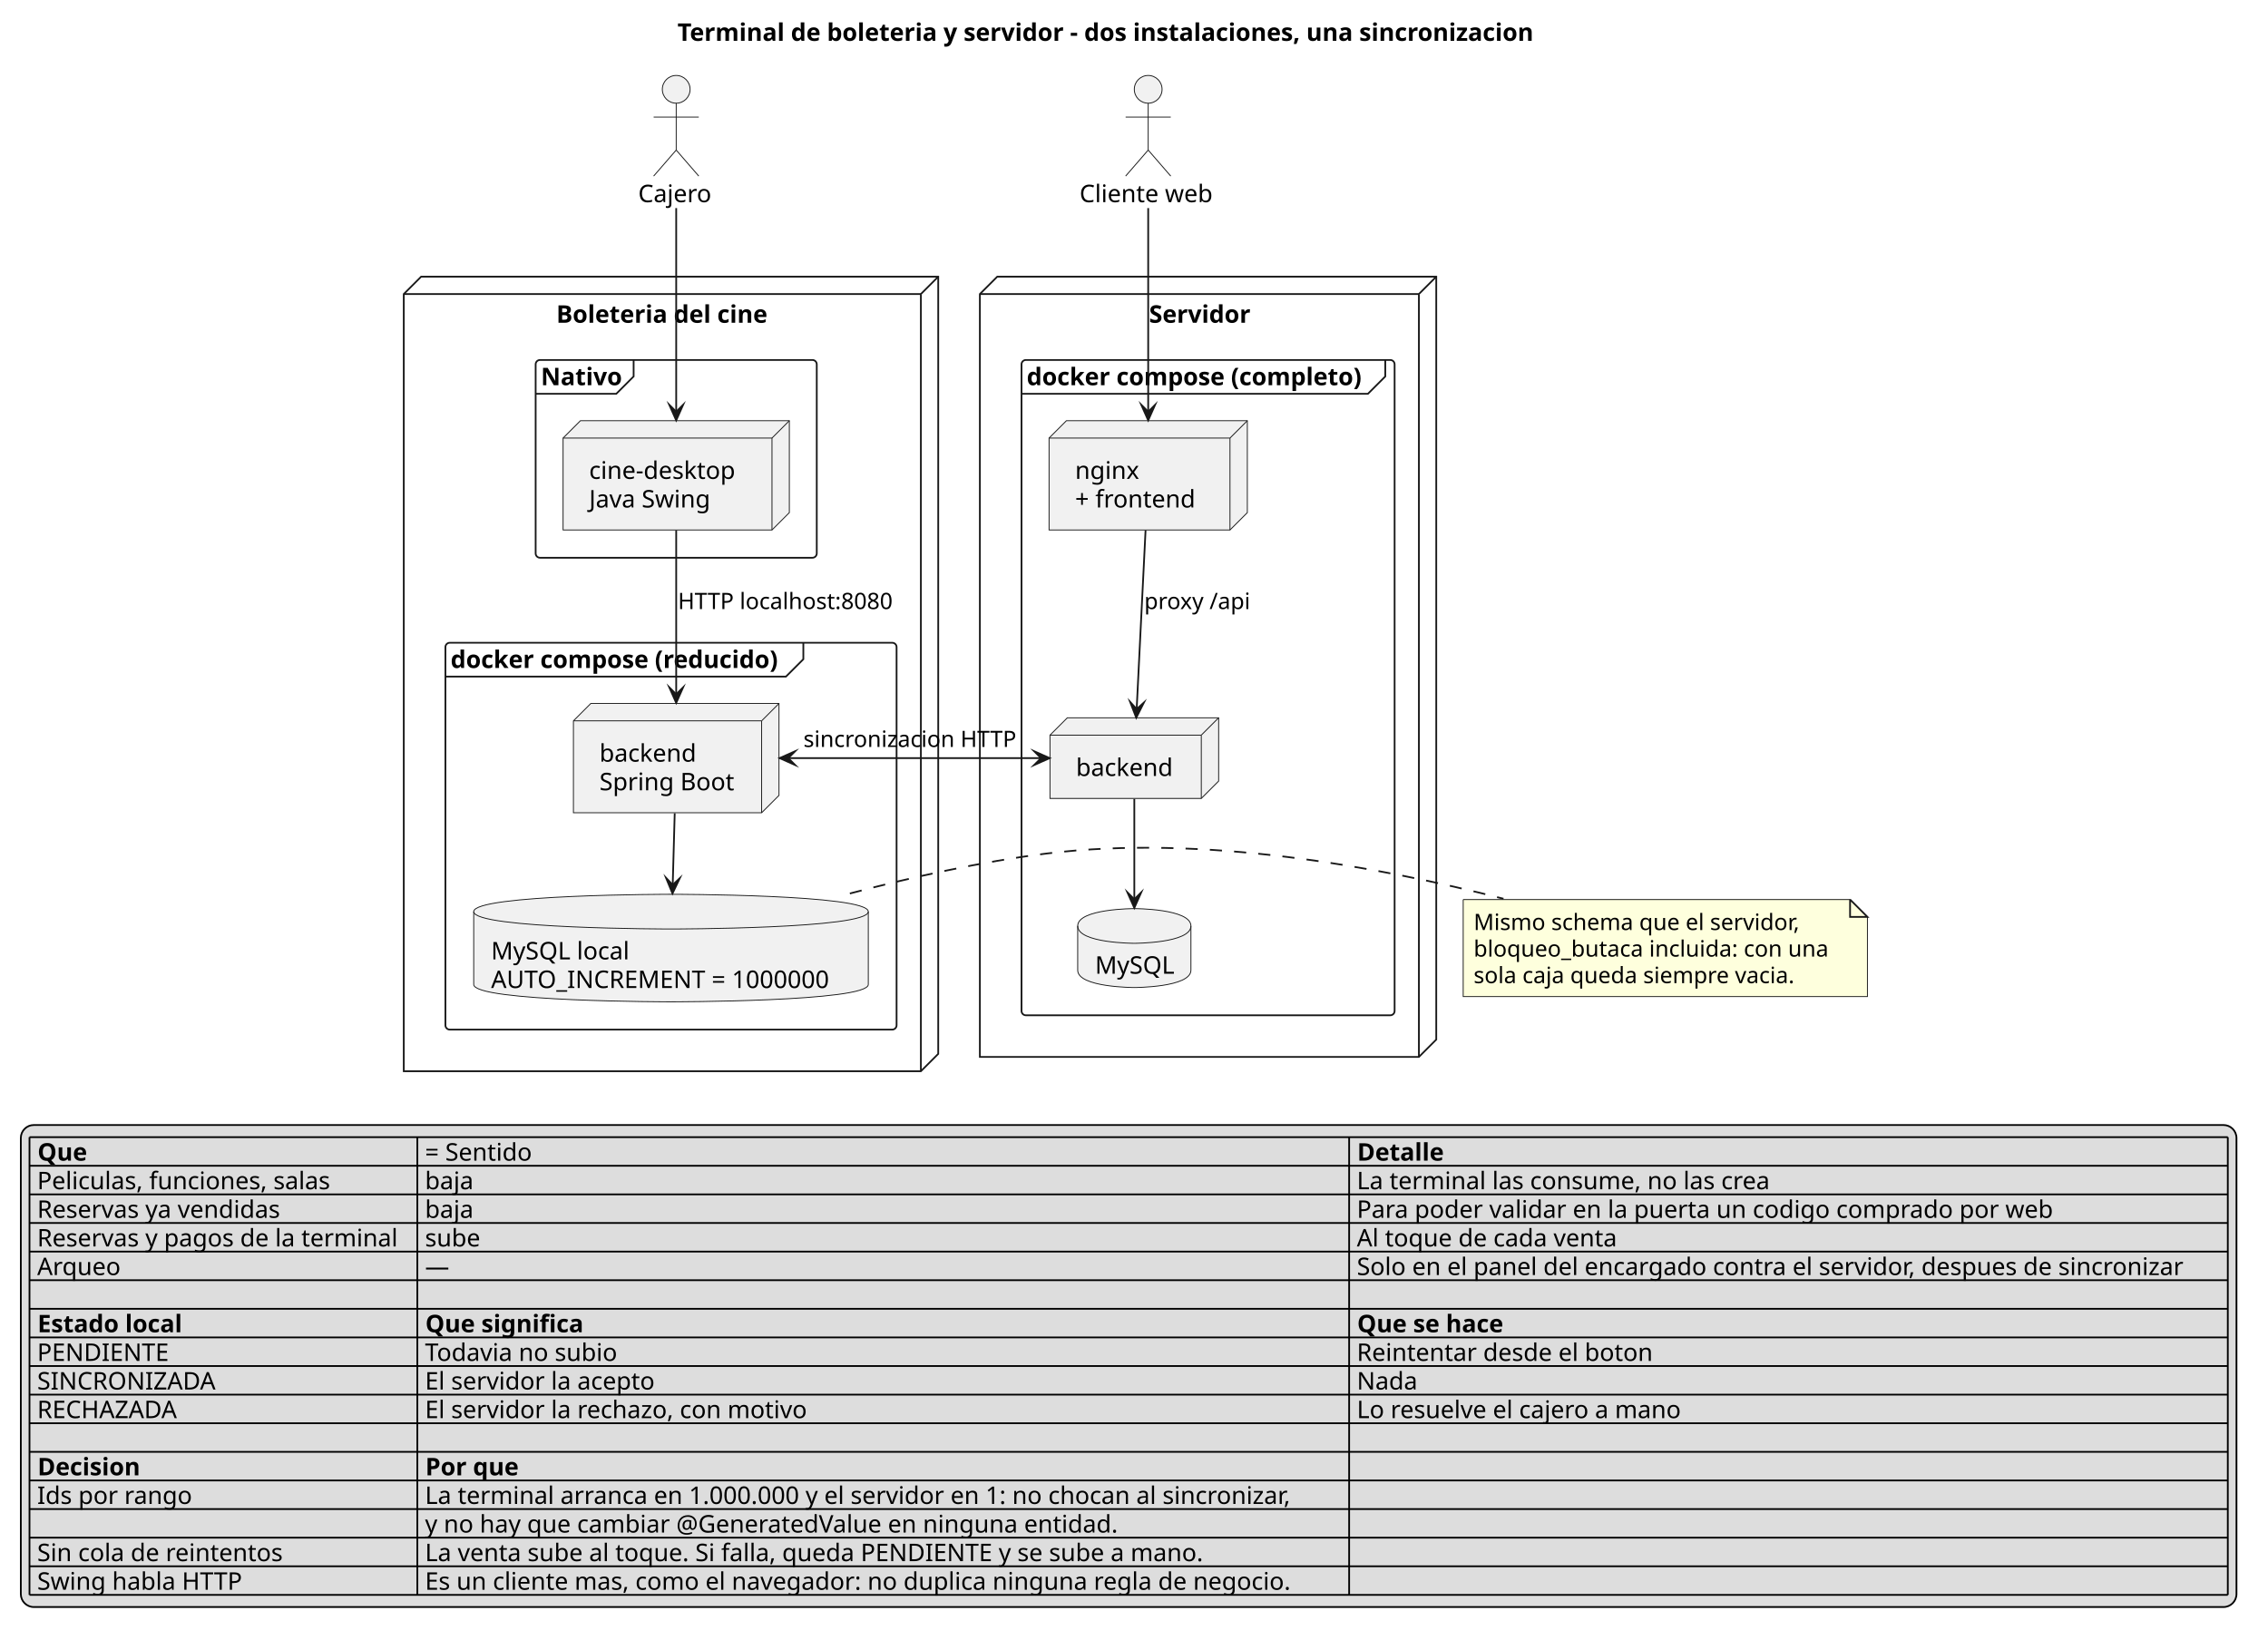
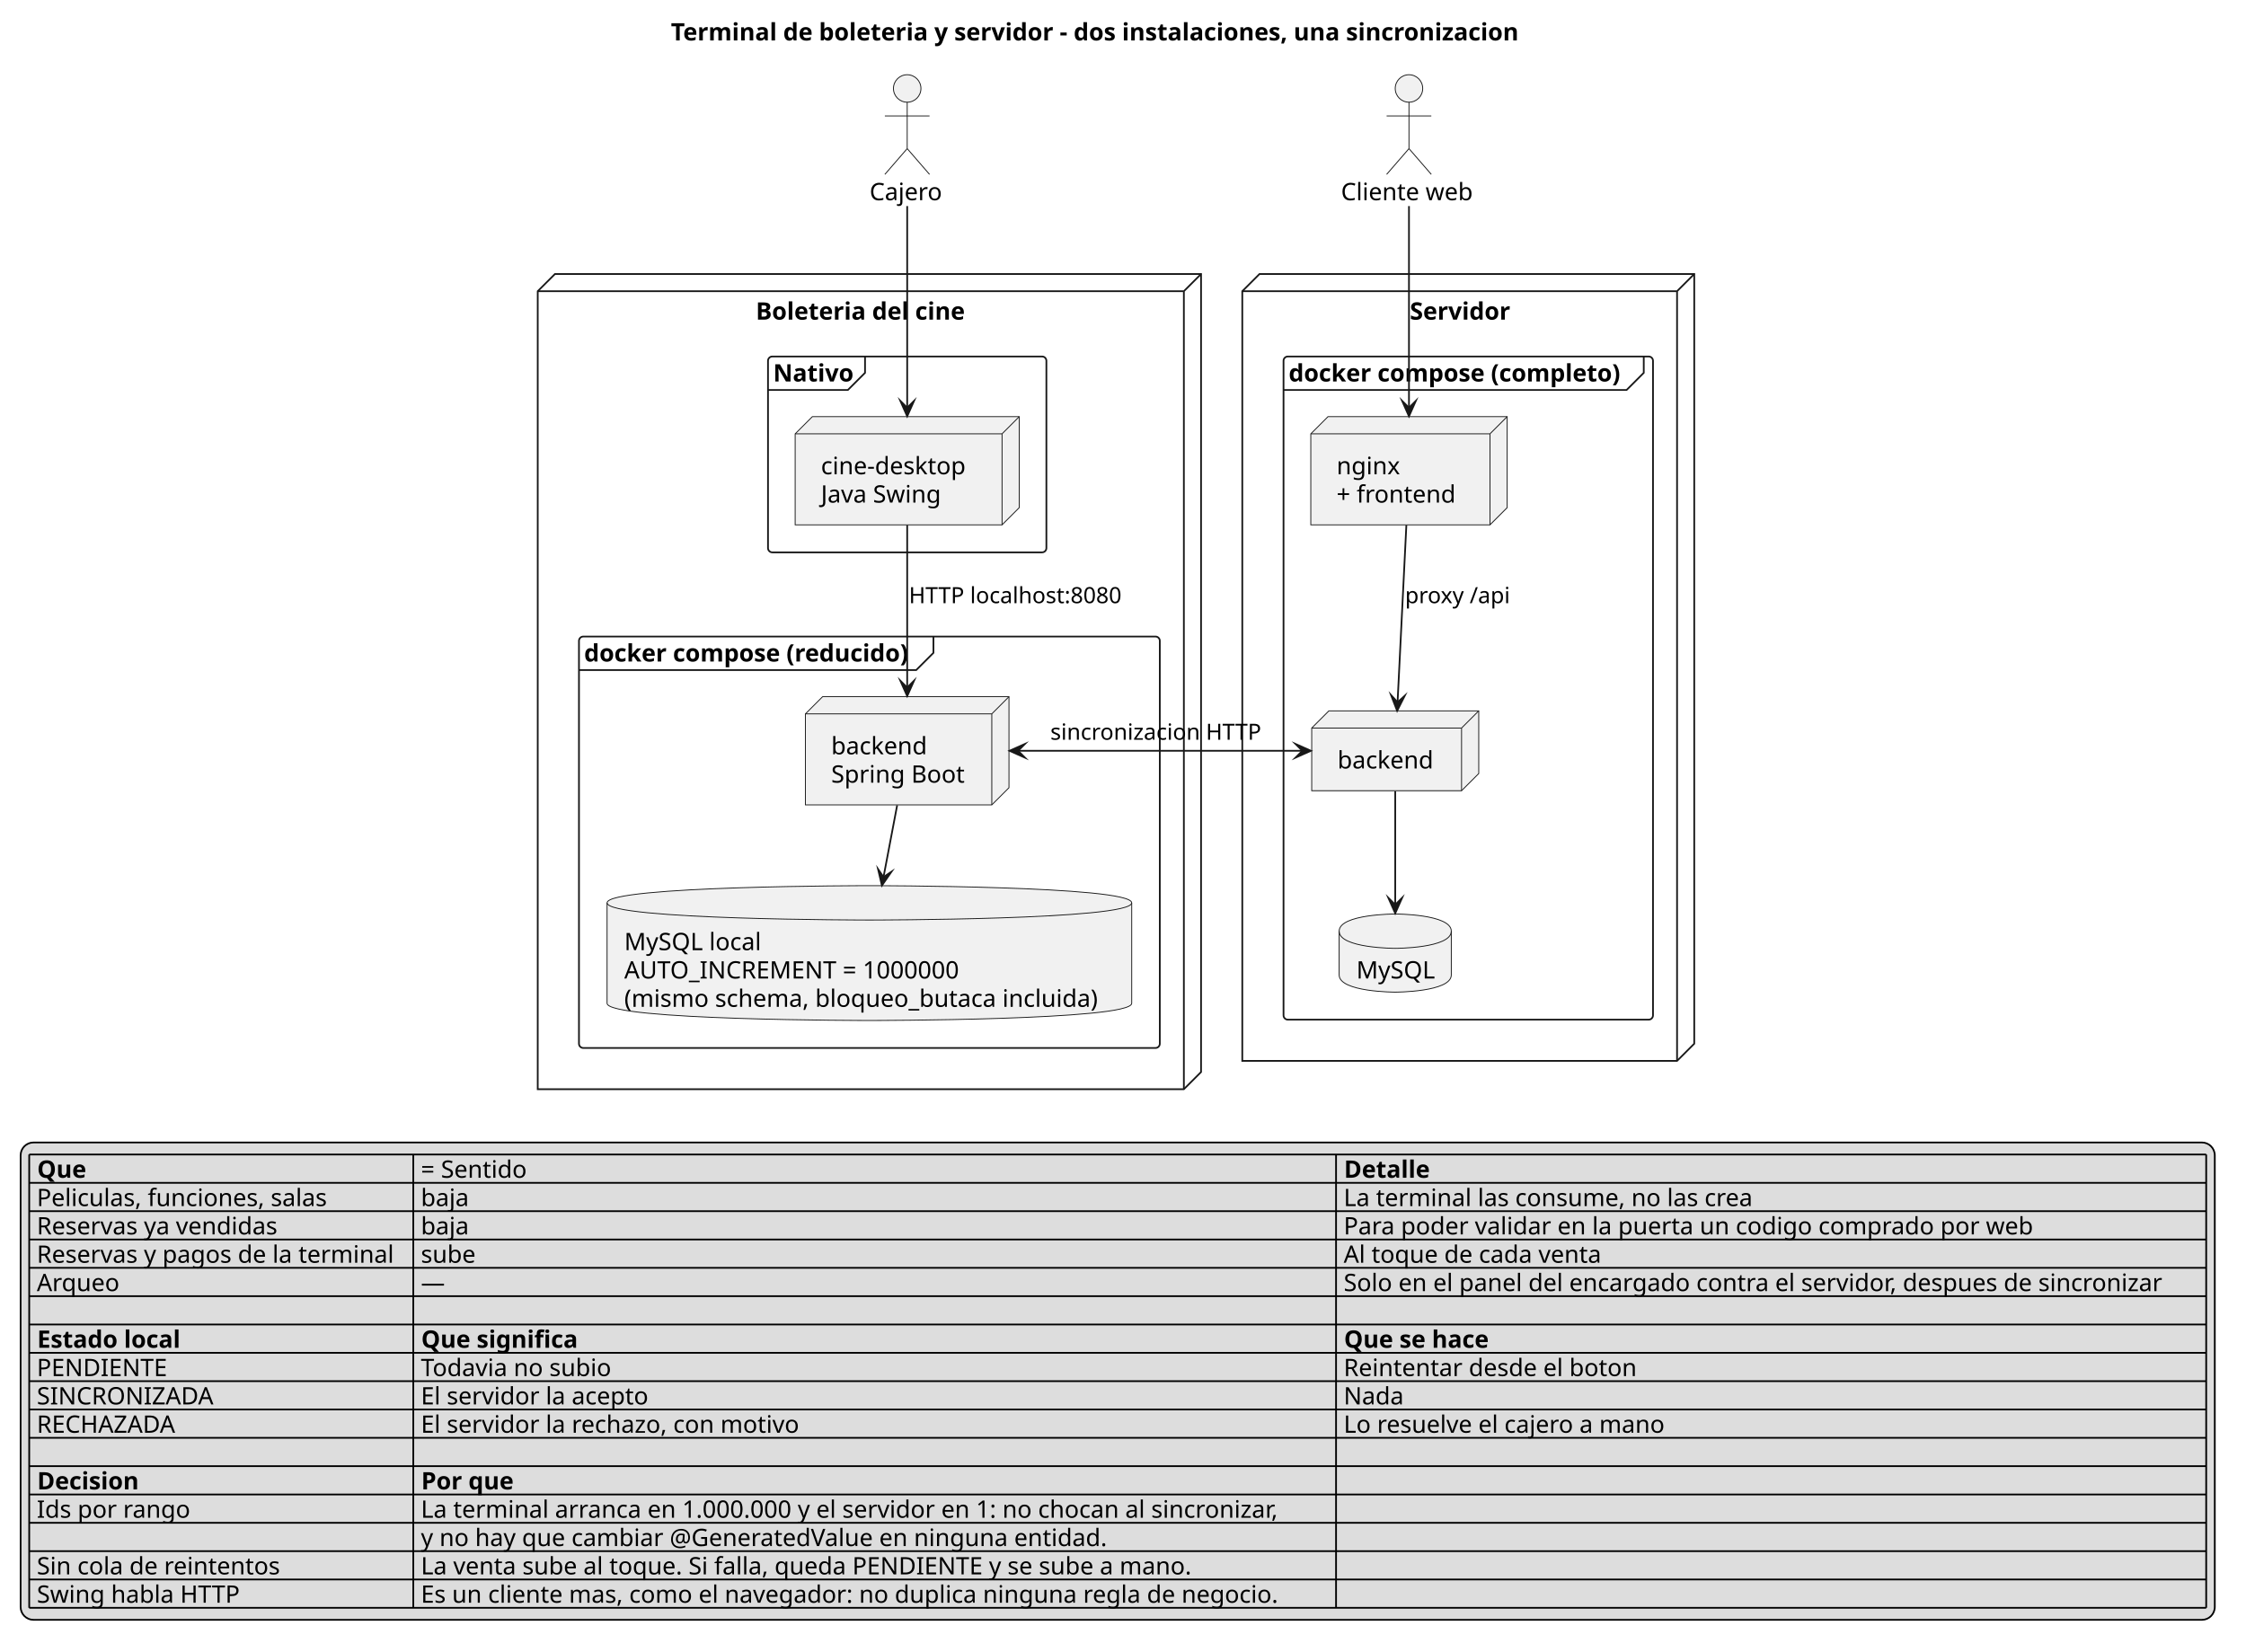
- <svg xmlns="http://www.w3.org/2000/svg" version="1.1" data-diagram-type="DESCRIPTION" style="width:1307px;height:945px;background:#FFFFFF;" width="1307px" height="945px" viewBox="0 0 1307 945" zoomAndPan="magnify" preserveAspectRatio="none" contentStyleType="text/css">
+ <svg xmlns="http://www.w3.org/2000/svg" version="1.1" data-diagram-type="DESCRIPTION" style="width:1307px;height:961px;background:#FFFFFF;" width="1307px" height="961px" viewBox="0 0 1307 961" zoomAndPan="magnify" preserveAspectRatio="none" contentStyleType="text/css">
  <defs />
  <g font-family="sans-serif" lengthAdjust="spacing">
    <g class="title" data-source-line="1">
      <text x="390.42" y="23.535" fill="#000" font-size="14" textLength="519.996" font-weight="700">Terminal de boleteria y servidor - dos instalaciones, una sincronizacion</text>
    </g>
    <g class="cluster" data-qualified-name="term" id="ent0001" data-source-line="6">
-       <polygon points="232.682,169.478,242.682,159.478,540.682,159.478,540.682,607.408,530.682,617.408,232.682,617.408,232.682,169.478" fill="none" style="stroke:#181818;stroke-width:1;stroke-linejoin:miter;stroke-miterlimit:10;" />
-       <line x1="530.682" y1="169.478" x2="540.682" y2="159.478" style="stroke:#181818;stroke-width:1;" />
-       <line x1="232.682" y1="169.478" x2="530.682" y2="169.478" style="stroke:#181818;stroke-width:1;" />
-       <line x1="530.682" y1="169.478" x2="530.682" y2="617.408" style="stroke:#181818;stroke-width:1;" />
-       <text x="320.581" y="186.013" fill="#000" font-size="14" textLength="124.202" font-weight="700">Boleteria del cine</text>
+       <polygon points="312.918,169.478,322.918,159.478,698.918,159.478,698.918,623.898,688.918,633.898,312.918,633.898,312.918,169.478" fill="none" style="stroke:#181818;stroke-width:1;stroke-linejoin:miter;stroke-miterlimit:10;" />
+       <line x1="688.918" y1="169.478" x2="698.918" y2="159.478" style="stroke:#181818;stroke-width:1;" />
+       <line x1="312.918" y1="169.478" x2="688.918" y2="169.478" style="stroke:#181818;stroke-width:1;" />
+       <line x1="688.918" y1="169.478" x2="688.918" y2="633.898" style="stroke:#181818;stroke-width:1;" />
+       <text x="439.817" y="186.013" fill="#000" font-size="14" textLength="124.202" font-weight="700">Boleteria del cine</text>
    </g>
    <g class="cluster" data-qualified-name="term.Nativo" id="ent0002" data-source-line="7">
-       <rect x="308.682" y="207.478" width="162" height="113.98" fill="none" style="stroke:#181818;stroke-width:1;" rx="2.5" ry="2.5" />
-       <path d="M365.146,207.478 L365.146,216.967 L355.146,226.967 L308.682,226.967" style="stroke:#181818;stroke-width:1;" fill="none" />
-       <text x="311.682" y="222.013" fill="#000" font-size="14" textLength="46.464" font-weight="700">Nativo</text>
+       <rect x="446.918" y="207.478" width="162" height="113.98" fill="none" style="stroke:#181818;stroke-width:1;" rx="2.5" ry="2.5" />
+       <path d="M503.382,207.478 L503.382,216.967 L493.382,226.967 L446.918,226.967" style="stroke:#181818;stroke-width:1;" fill="none" />
+       <text x="449.918" y="222.013" fill="#000" font-size="14" textLength="46.464" font-weight="700">Nativo</text>
    </g>
    <g class="cluster" data-qualified-name="term.docker compose .reducido." id="ent0004" data-source-line="10">
-       <rect x="256.682" y="370.458" width="260" height="222.95" fill="none" style="stroke:#181818;stroke-width:1;" rx="2.5" ry="2.5" />
-       <path d="M462.949,370.458 L462.949,379.947 L452.949,389.947 L256.682,389.947" style="stroke:#181818;stroke-width:1;" fill="none" />
-       <text x="259.682" y="384.993" fill="#000" font-size="14" textLength="196.267" font-weight="700">docker compose (reducido)</text>
+       <rect x="336.918" y="370.458" width="338" height="239.44" fill="none" style="stroke:#181818;stroke-width:1;" rx="2.5" ry="2.5" />
+       <path d="M543.185,370.458 L543.185,379.947 L533.185,389.947 L336.918,389.947" style="stroke:#181818;stroke-width:1;" fill="none" />
+       <text x="339.918" y="384.993" fill="#000" font-size="14" textLength="196.267" font-weight="700">docker compose (reducido)</text>
    </g>
    <g class="cluster" data-qualified-name="srv" id="ent0007" data-source-line="16">
-       <polygon points="564.682,169.478,574.682,159.478,827.682,159.478,827.682,599.168,817.682,609.168,564.682,609.168,564.682,169.478" fill="none" style="stroke:#181818;stroke-width:1;stroke-linejoin:miter;stroke-miterlimit:10;" />
-       <line x1="817.682" y1="169.478" x2="827.682" y2="159.478" style="stroke:#181818;stroke-width:1;" />
-       <line x1="564.682" y1="169.478" x2="817.682" y2="169.478" style="stroke:#181818;stroke-width:1;" />
-       <line x1="817.682" y1="169.478" x2="817.682" y2="609.168" style="stroke:#181818;stroke-width:1;" />
-       <text x="662.179" y="186.013" fill="#000" font-size="14" textLength="60.006" font-weight="700">Servidor</text>
+       <polygon points="722.918,169.478,732.918,159.478,985.918,159.478,985.918,607.408,975.918,617.408,722.918,617.408,722.918,169.478" fill="none" style="stroke:#181818;stroke-width:1;stroke-linejoin:miter;stroke-miterlimit:10;" />
+       <line x1="975.918" y1="169.478" x2="985.918" y2="159.478" style="stroke:#181818;stroke-width:1;" />
+       <line x1="722.918" y1="169.478" x2="975.918" y2="169.478" style="stroke:#181818;stroke-width:1;" />
+       <line x1="975.918" y1="169.478" x2="975.918" y2="617.408" style="stroke:#181818;stroke-width:1;" />
+       <text x="820.415" y="186.013" fill="#000" font-size="14" textLength="60.006" font-weight="700">Servidor</text>
    </g>
    <g class="cluster" data-qualified-name="srv.docker compose .completo." id="ent0008" data-source-line="17">
-       <rect x="588.682" y="207.478" width="215" height="377.69" fill="none" style="stroke:#181818;stroke-width:1;" rx="2.5" ry="2.5" />
-       <path d="M798.305,207.478 L798.305,216.967 L788.305,226.967 L588.682,226.967" style="stroke:#181818;stroke-width:1;" fill="none" />
-       <text x="591.682" y="222.013" fill="#000" font-size="14" textLength="199.623" font-weight="700">docker compose (completo)</text>
+       <rect x="746.918" y="207.478" width="215" height="385.93" fill="none" style="stroke:#181818;stroke-width:1;" rx="2.5" ry="2.5" />
+       <path d="M956.541,207.478 L956.541,216.967 L946.541,226.967 L746.918,226.967" style="stroke:#181818;stroke-width:1;" fill="none" />
+       <text x="749.918" y="222.013" fill="#000" font-size="14" textLength="199.623" font-weight="700">docker compose (completo)</text>
    </g>
    <g class="entity" data-qualified-name="term.Nativo.swing" id="ent0003" data-source-line="8">
-       <polygon points="324.492,252.478,334.492,242.478,454.877,242.478,454.877,295.455,444.877,305.455,324.492,305.455,324.492,252.478" fill="#F1F1F1" style="stroke:#181818;stroke-width:0.5;stroke-linejoin:miter;stroke-miterlimit:10;" />
-       <line x1="444.877" y1="252.478" x2="454.877" y2="242.478" style="stroke:#181818;stroke-width:0.5;" />
-       <line x1="324.492" y1="252.478" x2="444.877" y2="252.478" style="stroke:#181818;stroke-width:0.5;" />
-       <line x1="444.877" y1="252.478" x2="444.877" y2="305.455" style="stroke:#181818;stroke-width:0.5;" />
-       <text x="339.492" y="276.013" fill="#000" font-size="14" textLength="90.385">cine-desktop</text>
-       <text x="339.492" y="292.502" fill="#000" font-size="14" textLength="71.285">Java Swing</text>
+       <polygon points="462.728,252.478,472.728,242.478,593.113,242.478,593.113,295.455,583.113,305.455,462.728,305.455,462.728,252.478" fill="#F1F1F1" style="stroke:#181818;stroke-width:0.5;stroke-linejoin:miter;stroke-miterlimit:10;" />
+       <line x1="583.113" y1="252.478" x2="593.113" y2="242.478" style="stroke:#181818;stroke-width:0.5;" />
+       <line x1="462.728" y1="252.478" x2="583.113" y2="252.478" style="stroke:#181818;stroke-width:0.5;" />
+       <line x1="583.113" y1="252.478" x2="583.113" y2="305.455" style="stroke:#181818;stroke-width:0.5;" />
+       <text x="477.728" y="276.013" fill="#000" font-size="14" textLength="90.385">cine-desktop</text>
+       <text x="477.728" y="292.502" fill="#000" font-size="14" textLength="71.285">Java Swing</text>
    </g>
    <g class="entity" data-qualified-name="term.docker compose .reducido..backLocal" id="ent0005" data-source-line="11">
-       <polygon points="330.452,415.458,340.452,405.458,448.915,405.458,448.915,458.435,438.915,468.435,330.452,468.435,330.452,415.458" fill="#F1F1F1" style="stroke:#181818;stroke-width:0.5;stroke-linejoin:miter;stroke-miterlimit:10;" />
-       <line x1="438.915" y1="415.458" x2="448.915" y2="405.458" style="stroke:#181818;stroke-width:0.5;" />
-       <line x1="330.452" y1="415.458" x2="438.915" y2="415.458" style="stroke:#181818;stroke-width:0.5;" />
-       <line x1="438.915" y1="415.458" x2="438.915" y2="468.435" style="stroke:#181818;stroke-width:0.5;" />
-       <text x="345.452" y="438.993" fill="#000" font-size="14" textLength="57.196">backend</text>
-       <text x="345.452" y="455.482" fill="#000" font-size="14" textLength="78.463">Spring Boot</text>
+       <polygon points="468.688,415.458,478.688,405.458,587.151,405.458,587.151,458.435,577.151,468.435,468.688,468.435,468.688,415.458" fill="#F1F1F1" style="stroke:#181818;stroke-width:0.5;stroke-linejoin:miter;stroke-miterlimit:10;" />
+       <line x1="577.151" y1="415.458" x2="587.151" y2="405.458" style="stroke:#181818;stroke-width:0.5;" />
+       <line x1="468.688" y1="415.458" x2="577.151" y2="415.458" style="stroke:#181818;stroke-width:0.5;" />
+       <line x1="577.151" y1="415.458" x2="577.151" y2="468.435" style="stroke:#181818;stroke-width:0.5;" />
+       <text x="483.688" y="438.993" fill="#000" font-size="14" textLength="57.196">backend</text>
+       <text x="483.688" y="455.482" fill="#000" font-size="14" textLength="78.463">Spring Boot</text>
    </g>
    <g class="entity" data-qualified-name="term.docker compose .reducido..dbLocal" id="ent0006" data-source-line="12">
-       <path d="M272.992,525.428 C272.992,515.428 386.686,515.428 386.686,515.428 C386.686,515.428 500.381,515.428 500.381,525.428 L500.381,567.405 C500.381,577.405 386.686,577.405 386.686,577.405 C386.686,577.405 272.992,577.405 272.992,567.405 L272.992,525.428" style="stroke:#181818;stroke-width:0.5;" fill="#F1F1F1" />
-       <path d="M272.992,525.428 C272.992,535.428 386.686,535.428 386.686,535.428 C386.686,535.428 500.381,535.428 500.381,525.428" style="stroke:#181818;stroke-width:0.5;" fill="none" />
-       <text x="282.992" y="552.963" fill="#000" font-size="14" textLength="81.279">MySQL local</text>
-       <text x="282.992" y="569.452" fill="#000" font-size="14" textLength="207.389">AUTO_INCREMENT = 1000000</text>
+       <path d="M353.268,525.438 C353.268,515.438 505.92,515.438 505.92,515.438 C505.92,515.438 658.573,515.438 658.573,525.438 L658.573,583.903 C658.573,593.903 505.92,593.903 505.92,593.903 C505.92,593.903 353.268,593.903 353.268,583.903 L353.268,525.438" style="stroke:#181818;stroke-width:0.5;" fill="#F1F1F1" />
+       <path d="M353.268,525.438 C353.268,535.438 505.92,535.438 505.92,535.438 C505.92,535.438 658.573,535.438 658.573,525.438" style="stroke:#181818;stroke-width:0.5;" fill="none" />
+       <text x="363.268" y="552.973" fill="#000" font-size="14" textLength="81.279">MySQL local</text>
+       <text x="363.268" y="569.462" fill="#000" font-size="14" textLength="207.389">AUTO_INCREMENT = 1000000</text>
+       <text x="363.268" y="585.95" fill="#000" font-size="14" textLength="285.305">(mismo schema, bloqueo_butaca incluida)</text>
    </g>
    <g class="entity" data-qualified-name="srv.docker compose .completo..nginx" id="ent0009" data-source-line="18">
-       <polygon points="604.552,252.478,614.552,242.478,718.811,242.478,718.811,295.455,708.811,305.455,604.552,305.455,604.552,252.478" fill="#F1F1F1" style="stroke:#181818;stroke-width:0.5;stroke-linejoin:miter;stroke-miterlimit:10;" />
-       <line x1="708.811" y1="252.478" x2="718.811" y2="242.478" style="stroke:#181818;stroke-width:0.5;" />
-       <line x1="604.552" y1="252.478" x2="708.811" y2="252.478" style="stroke:#181818;stroke-width:0.5;" />
-       <line x1="708.811" y1="252.478" x2="708.811" y2="305.455" style="stroke:#181818;stroke-width:0.5;" />
-       <text x="619.552" y="276.013" fill="#000" font-size="14" textLength="38.739">nginx</text>
-       <text x="619.552" y="292.502" fill="#000" font-size="14" textLength="74.259">+ frontend</text>
+       <polygon points="762.788,252.478,772.788,242.478,877.047,242.478,877.047,295.455,867.047,305.455,762.788,305.455,762.788,252.478" fill="#F1F1F1" style="stroke:#181818;stroke-width:0.5;stroke-linejoin:miter;stroke-miterlimit:10;" />
+       <line x1="867.047" y1="252.478" x2="877.047" y2="242.478" style="stroke:#181818;stroke-width:0.5;" />
+       <line x1="762.788" y1="252.478" x2="867.047" y2="252.478" style="stroke:#181818;stroke-width:0.5;" />
+       <line x1="867.047" y1="252.478" x2="867.047" y2="305.455" style="stroke:#181818;stroke-width:0.5;" />
+       <text x="777.788" y="276.013" fill="#000" font-size="14" textLength="38.739">nginx</text>
+       <text x="777.788" y="292.502" fill="#000" font-size="14" textLength="74.259">+ frontend</text>
    </g>
    <g class="entity" data-qualified-name="srv.docker compose .completo..backSrv" id="ent0010" data-source-line="19">
-       <polygon points="605.082,423.698,615.082,413.698,702.278,413.698,702.278,450.187,692.278,460.187,605.082,460.187,605.082,423.698" fill="#F1F1F1" style="stroke:#181818;stroke-width:0.5;stroke-linejoin:miter;stroke-miterlimit:10;" />
-       <line x1="692.278" y1="423.698" x2="702.278" y2="413.698" style="stroke:#181818;stroke-width:0.5;" />
-       <line x1="605.082" y1="423.698" x2="692.278" y2="423.698" style="stroke:#181818;stroke-width:0.5;" />
-       <line x1="692.278" y1="423.698" x2="692.278" y2="460.187" style="stroke:#181818;stroke-width:0.5;" />
-       <text x="620.082" y="447.233" fill="#000" font-size="14" textLength="57.196">backend</text>
+       <polygon points="763.318,423.698,773.318,413.698,860.514,413.698,860.514,450.187,850.514,460.187,763.318,460.187,763.318,423.698" fill="#F1F1F1" style="stroke:#181818;stroke-width:0.5;stroke-linejoin:miter;stroke-miterlimit:10;" />
+       <line x1="850.514" y1="423.698" x2="860.514" y2="413.698" style="stroke:#181818;stroke-width:0.5;" />
+       <line x1="763.318" y1="423.698" x2="850.514" y2="423.698" style="stroke:#181818;stroke-width:0.5;" />
+       <line x1="850.514" y1="423.698" x2="850.514" y2="460.187" style="stroke:#181818;stroke-width:0.5;" />
+       <text x="778.318" y="447.233" fill="#000" font-size="14" textLength="57.196">backend</text>
    </g>
    <g class="entity" data-qualified-name="srv.docker compose .completo..dbSrv" id="ent0011" data-source-line="20">
-       <path d="M621.052,533.678 C621.052,523.678 653.679,523.678 653.679,523.678 C653.679,523.678 686.306,523.678 686.306,533.678 L686.306,559.167 C686.306,569.167 653.679,569.167 653.679,569.167 C653.679,569.167 621.052,569.167 621.052,559.167 L621.052,533.678" style="stroke:#181818;stroke-width:0.5;" fill="#F1F1F1" />
-       <path d="M621.052,533.678 C621.052,543.678 653.679,543.678 653.679,543.678 C653.679,543.678 686.306,543.678 686.306,533.678" style="stroke:#181818;stroke-width:0.5;" fill="none" />
-       <text x="631.052" y="561.213" fill="#000" font-size="14" textLength="45.254">MySQL</text>
+       <path d="M779.288,541.918 C779.288,531.918 811.915,531.918 811.915,531.918 C811.915,531.918 844.542,531.918 844.542,541.918 L844.542,567.407 C844.542,577.407 811.915,577.407 811.915,577.407 C811.915,577.407 779.288,577.407 779.288,567.407 L779.288,541.918" style="stroke:#181818;stroke-width:0.5;" fill="#F1F1F1" />
+       <path d="M779.288,541.918 C779.288,551.918 811.915,551.918 811.915,551.918 C811.915,551.918 844.542,551.918 844.542,541.918" style="stroke:#181818;stroke-width:0.5;" fill="none" />
+       <text x="789.288" y="569.453" fill="#000" font-size="14" textLength="45.254">MySQL</text>
    </g>
    <g class="entity" data-qualified-name="cajero" id="ent0012" data-source-line="24">
-       <ellipse cx="389.684" cy="51.488" rx="8" ry="8" fill="#F1F1F1" style="stroke:#181818;stroke-width:0.5;" />
-       <path d="M389.684,59.488 L389.684,86.488 M376.684,67.488 L402.684,67.488 M389.684,86.488 L376.684,101.488 M389.684,86.488 L402.684,101.488" style="stroke:#181818;stroke-width:0.5;" fill="none" />
-       <text x="367.782" y="116.523" fill="#000" font-size="14" textLength="43.805">Cajero</text>
+       <ellipse cx="527.92" cy="51.488" rx="8" ry="8" fill="#F1F1F1" style="stroke:#181818;stroke-width:0.5;" />
+       <path d="M527.92,59.488 L527.92,86.488 M514.92,67.488 L540.92,67.488 M527.92,86.488 L514.92,101.488 M527.92,86.488 L540.92,101.488" style="stroke:#181818;stroke-width:0.5;" fill="none" />
+       <text x="506.018" y="116.523" fill="#000" font-size="14" textLength="43.805">Cajero</text>
    </g>
    <g class="entity" data-qualified-name="web" id="ent0013" data-source-line="25">
-       <ellipse cx="661.678" cy="51.488" rx="8" ry="8" fill="#F1F1F1" style="stroke:#181818;stroke-width:0.5;" />
-       <path d="M661.678,59.488 L661.678,86.488 M648.678,67.488 L674.678,67.488 M661.678,86.488 L648.678,101.488 M661.678,86.488 L674.678,101.488" style="stroke:#181818;stroke-width:0.5;" fill="none" />
-       <text x="622.112" y="116.523" fill="#000" font-size="14" textLength="79.133">Cliente web</text>
-     </g>
-     <g class="entity" data-qualified-name="GMN21" id="ent0022" data-source-line="38">
-       <path d="M843.212,518.458 L843.212,574.39 L1076.154,574.39 L1076.154,528.458 L1066.154,518.458 L843.212,518.458" style="stroke:#181818;stroke-width:0.5;" fill="#FEFFDD" />
-       <path d="M1066.154,518.458 L1066.154,528.458 L1076.154,528.458 L1066.154,518.458" style="stroke:#181818;stroke-width:1;" fill="#FEFFDD" />
-       <text x="849.212" y="536.027" fill="#000" font-size="13" textLength="195.838">Mismo schema que el servidor,</text>
-       <text x="849.212" y="551.337" fill="#000" font-size="13" textLength="211.942">bloqueo_butaca incluida: con una</text>
-       <text x="849.212" y="566.648" fill="#000" font-size="13" textLength="191.953">sola caja queda siempre vacia.</text>
+       <ellipse cx="819.914" cy="51.488" rx="8" ry="8" fill="#F1F1F1" style="stroke:#181818;stroke-width:0.5;" />
+       <path d="M819.914,59.488 L819.914,86.488 M806.914,67.488 L832.914,67.488 M819.914,86.488 L806.914,101.488 M819.914,86.488 L832.914,101.488" style="stroke:#181818;stroke-width:0.5;" fill="none" />
+       <text x="780.348" y="116.523" fill="#000" font-size="14" textLength="79.133">Cliente web</text>
    </g>
    <g class="link" data-entity-1="ent0012" data-entity-2="ent0003" id="lnk14" data-source-line="27" data-link-type="dependency">
-       <path d="M389.682,119.918 C389.682,155.748 389.682,203.968 389.682,237.278" style="stroke:#181818;stroke-width:1;" fill="none" id="cajero-to-swing" />
-       <polygon points="389.682,242.278,393.682,233.278,389.682,237.278,385.682,233.278,389.682,242.278" fill="#181818" style="stroke:#181818;stroke-width:1;stroke-linejoin:miter;stroke-miterlimit:10;" />
+       <path d="M527.918,119.918 C527.918,155.748 527.918,203.968 527.918,237.278" style="stroke:#181818;stroke-width:1;" fill="none" id="cajero-to-swing" />
+       <polygon points="527.918,242.278,531.918,233.278,527.918,237.278,523.918,233.278,527.918,242.278" fill="#181818" style="stroke:#181818;stroke-width:1;stroke-linejoin:miter;stroke-miterlimit:10;" />
    </g>
    <g class="link" data-entity-1="ent0003" data-entity-2="ent0005" id="lnk15" data-source-line="28" data-link-type="dependency">
-       <path d="M389.682,305.628 C389.682,334.178 389.682,371.518 389.682,400.128" style="stroke:#181818;stroke-width:1;" fill="none" id="swing-to-backLocal" />
-       <polygon points="389.682,405.128,393.682,396.128,389.682,400.128,385.682,396.128,389.682,405.128" fill="#181818" style="stroke:#181818;stroke-width:1;stroke-linejoin:miter;stroke-miterlimit:10;" />
-       <text x="390.682" y="351.027" fill="#000" font-size="13" textLength="131.168">HTTP localhost:8080</text>
+       <path d="M527.918,305.628 C527.918,334.178 527.918,371.528 527.918,400.128" style="stroke:#181818;stroke-width:1;" fill="none" id="swing-to-backLocal" />
+       <polygon points="527.918,405.128,531.918,396.128,527.918,400.128,523.918,396.128,527.918,405.128" fill="#181818" style="stroke:#181818;stroke-width:1;stroke-linejoin:miter;stroke-miterlimit:10;" />
+       <text x="528.918" y="351.027" fill="#000" font-size="13" textLength="131.168">HTTP localhost:8080</text>
    </g>
    <g class="link" data-entity-1="ent0005" data-entity-2="ent0006" id="lnk16" data-source-line="29" data-link-type="dependency">
-       <path d="M388.822,468.738 C388.422,483.258 388.07,495.52 387.67,509.99" style="stroke:#181818;stroke-width:1;" fill="none" id="backLocal-to-dbLocal" />
-       <polygon points="387.532,514.988,391.779,506.102,387.67,509.99,383.782,505.881,387.532,514.988" fill="#181818" style="stroke:#181818;stroke-width:1;stroke-linejoin:miter;stroke-miterlimit:10;" />
+       <path d="M522.078,468.648 C519.358,482.978 517.024,495.277 514.134,510.447" style="stroke:#181818;stroke-width:1;" fill="none" id="backLocal-to-dbLocal" />
+       <polygon points="513.198,515.358,518.812,507.266,514.134,510.447,510.953,505.769,513.198,515.358" fill="#181818" style="stroke:#181818;stroke-width:1;stroke-linejoin:miter;stroke-miterlimit:10;" />
    </g>
    <g class="link" data-entity-1="ent0013" data-entity-2="ent0009" id="lnk17" data-source-line="31" data-link-type="dependency">
-       <path d="M661.682,119.918 C661.682,155.748 661.682,203.968 661.682,237.278" style="stroke:#181818;stroke-width:1;" fill="none" id="web-to-nginx" />
-       <polygon points="661.682,242.278,665.682,233.278,661.682,237.278,657.682,233.278,661.682,242.278" fill="#181818" style="stroke:#181818;stroke-width:1;stroke-linejoin:miter;stroke-miterlimit:10;" />
+       <path d="M819.918,119.918 C819.918,155.748 819.918,203.968 819.918,237.278" style="stroke:#181818;stroke-width:1;" fill="none" id="web-to-nginx" />
+       <polygon points="819.918,242.278,823.918,233.278,819.918,237.278,815.918,233.278,819.918,242.278" fill="#181818" style="stroke:#181818;stroke-width:1;stroke-linejoin:miter;stroke-miterlimit:10;" />
    </g>
    <g class="link" data-entity-1="ent0009" data-entity-2="ent0010" id="lnk18" data-source-line="32" data-link-type="dependency">
-       <path d="M660.162,305.628 C658.592,337.188 656.429,380.614 655.039,408.684" style="stroke:#181818;stroke-width:1;" fill="none" id="nginx-to-backSrv" />
-       <polygon points="654.792,413.678,659.232,404.887,655.039,408.684,651.242,404.491,654.792,413.678" fill="#181818" style="stroke:#181818;stroke-width:1;stroke-linejoin:miter;stroke-miterlimit:10;" />
-       <text x="659.402" y="351.027" fill="#000" font-size="13" textLength="66.301">proxy /api</text>
+       <path d="M818.398,305.628 C816.828,337.188 814.665,380.614 813.275,408.694" style="stroke:#181818;stroke-width:1;" fill="none" id="nginx-to-backSrv" />
+       <polygon points="813.028,413.688,817.468,404.897,813.275,408.694,809.478,404.502,813.028,413.688" fill="#181818" style="stroke:#181818;stroke-width:1;stroke-linejoin:miter;stroke-miterlimit:10;" />
+       <text x="817.638" y="351.027" fill="#000" font-size="13" textLength="66.301">proxy /api</text>
    </g>
    <g class="link" data-entity-1="ent0010" data-entity-2="ent0011" id="lnk19" data-source-line="33" data-link-type="dependency">
-       <path d="M653.682,460.478 C653.682,478.938 653.682,499.928 653.682,518.288" style="stroke:#181818;stroke-width:1;" fill="none" id="backSrv-to-dbSrv" />
-       <polygon points="653.682,523.288,657.682,514.288,653.682,518.288,649.682,514.288,653.682,523.288" fill="#181818" style="stroke:#181818;stroke-width:1;stroke-linejoin:miter;stroke-miterlimit:10;" />
+       <path d="M811.918,460.528 C811.918,481.058 811.918,506.148 811.918,526.528" style="stroke:#181818;stroke-width:1;" fill="none" id="backSrv-to-dbSrv" />
+       <polygon points="811.918,531.528,815.918,522.528,811.918,526.528,807.918,522.528,811.918,531.528" fill="#181818" style="stroke:#181818;stroke-width:1;stroke-linejoin:miter;stroke-miterlimit:10;" />
    </g>
    <g class="link" data-entity-1="ent0005" data-entity-2="ent0010" id="lnk20" data-source-line="35" data-link-type="dependency">
-       <path d="M454.262,436.948 C501.252,436.948 555.982,436.948 599.922,436.948" style="stroke:#181818;stroke-width:1;" fill="none" id="backLocal-backSrv" />
-       <polygon points="449.262,436.948,458.262,440.948,454.262,436.948,458.262,432.948,449.262,436.948" fill="#181818" style="stroke:#181818;stroke-width:1;stroke-linejoin:miter;stroke-miterlimit:10;" />
-       <polygon points="604.922,436.948,595.922,432.948,599.922,436.948,595.922,440.948,604.922,436.948" fill="#181818" style="stroke:#181818;stroke-width:1;stroke-linejoin:miter;stroke-miterlimit:10;" />
-       <text x="463.002" y="430.517" fill="#000" font-size="13" textLength="128.635">sincronizacion HTTP</text>
+       <path d="M592.458,436.948 C644.498,436.948 709.168,436.948 757.858,436.948" style="stroke:#181818;stroke-width:1;" fill="none" id="backLocal-backSrv" />
+       <polygon points="587.458,436.948,596.458,440.948,592.458,436.948,596.458,432.948,587.458,436.948" fill="#181818" style="stroke:#181818;stroke-width:1;stroke-linejoin:miter;stroke-miterlimit:10;" />
+       <polygon points="762.858,436.948,753.858,432.948,757.858,436.948,753.858,440.948,762.858,436.948" fill="#181818" style="stroke:#181818;stroke-width:1;stroke-linejoin:miter;stroke-miterlimit:10;" />
+       <text x="611.238" y="430.517" fill="#000" font-size="13" textLength="128.635">sincronizacion HTTP</text>
    </g>
-     <g class="link" data-entity-1="ent0006" data-entity-2="ent0022" id="lnk23" data-source-line="38" data-link-type="association">
-       <path d="M489.762,514.968 C525.342,505.588 565.682,496.578 603.182,491.928 C692.812,480.828 794.622,499.538 866.432,517.988" style="stroke:#181818;stroke-width:1;stroke-dasharray:7,7;" fill="none" id="dbLocal-GMN21" />
-     </g>
-     <g class="legend" data-source-line="43">
-       <rect x="12" y="648.408" width="1276.836" height="277.813" fill="#DDD" style="stroke:#000;stroke-width:1;" rx="7.5" ry="7.5" />
-       <text x="21.614" y="668.943" fill="#000" font-size="14" textLength="28.93" font-weight="700">Que</text>
-       <text x="244.931" y="668.943" fill="#000" font-size="14" textLength="66.281">= Sentido</text>
-       <text x="782.099" y="668.943" fill="#000" font-size="14" textLength="50.518" font-weight="700">Detalle</text>
-       <text x="21.43" y="685.432" fill="#000" font-size="14" textLength="175.875">Peliculas, funciones, salas</text>
-       <text x="244.931" y="685.432" fill="#000" font-size="14" textLength="28.533">baja</text>
-       <text x="781.914" y="685.432" fill="#000" font-size="14" textLength="247.256">La terminal las consume, no las crea</text>
-       <text x="21.43" y="701.92" fill="#000" font-size="14" textLength="143.609">Reservas ya vendidas</text>
-       <text x="244.931" y="701.92" fill="#000" font-size="14" textLength="28.533">baja</text>
-       <text x="781.914" y="701.92" fill="#000" font-size="14" textLength="412.979">Para poder validar en la puerta un codigo comprado por web</text>
-       <text x="21.43" y="718.408" fill="#000" font-size="14" textLength="214.642">Reservas y pagos de la terminal</text>
-       <text x="244.931" y="718.408" fill="#000" font-size="14" textLength="32.437">sube</text>
-       <text x="781.914" y="718.408" fill="#000" font-size="14" textLength="155.319">Al toque de cada venta</text>
-       <text x="21.43" y="734.897" fill="#000" font-size="14" textLength="49.287">Arqueo</text>
-       <text x="244.931" y="734.897" fill="#000" font-size="14">—</text>
-       <text x="781.914" y="734.897" fill="#000" font-size="14" textLength="497.492">Solo en el panel del encargado contra el servidor, despues de sincronizar</text>
-       <text x="17" y="751.385" fill="#000" font-size="14" textLength="8.859">  </text>
-       <text x="240.501" y="751.385" fill="#000" font-size="14" textLength="8.859">  </text>
-       <text x="777.484" y="751.385" fill="#000" font-size="14" textLength="8.859">  </text>
-       <text x="21.614" y="767.873" fill="#000" font-size="14" textLength="86.789" font-weight="700">Estado local</text>
-       <text x="245.115" y="767.873" fill="#000" font-size="14" textLength="95.033" font-weight="700">Que significa</text>
-       <text x="782.099" y="767.873" fill="#000" font-size="14" textLength="87.356" font-weight="700">Que se hace</text>
-       <text x="21.43" y="784.361" fill="#000" font-size="14" textLength="74.56">PENDIENTE</text>
-       <text x="244.931" y="784.361" fill="#000" font-size="14" textLength="116.45">Todavia no subio</text>
-       <text x="781.914" y="784.361" fill="#000" font-size="14" textLength="175.239">Reintentar desde el boton</text>
-       <text x="21.43" y="800.85" fill="#000" font-size="14" textLength="103.975">SINCRONIZADA</text>
-       <text x="244.931" y="800.85" fill="#000" font-size="14" textLength="137.149">El servidor la acepto</text>
-       <text x="781.914" y="800.85" fill="#000" font-size="14" textLength="34.617">Nada</text>
-       <text x="21.43" y="817.338" fill="#000" font-size="14" textLength="84.342">RECHAZADA</text>
-       <text x="244.931" y="817.338" fill="#000" font-size="14" textLength="230.091">El servidor la rechazo, con motivo</text>
-       <text x="781.914" y="817.338" fill="#000" font-size="14" textLength="193.416">Lo resuelve el cajero a mano</text>
-       <text x="17" y="833.826" fill="#000" font-size="14" textLength="8.859">  </text>
-       <text x="240.501" y="833.826" fill="#000" font-size="14" textLength="8.859">  </text>
-       <text x="777.484" y="833.826" fill="#000" font-size="14" textLength="8.859">  </text>
-       <text x="21.614" y="850.315" fill="#000" font-size="14" textLength="61.913" font-weight="700">Decision</text>
-       <text x="245.115" y="850.315" fill="#000" font-size="14" textLength="55.18" font-weight="700">Por que</text>
-       <text x="21.43" y="866.803" fill="#000" font-size="14" textLength="91.458">Ids por rango</text>
-       <text x="244.931" y="866.803" fill="#000" font-size="14" textLength="528.124">La terminal arranca en 1.000.000 y el servidor en 1: no chocan al sincronizar,</text>
-       <text x="17" y="883.291" fill="#000" font-size="14" textLength="8.859">  </text>
-       <text x="244.931" y="883.291" fill="#000" font-size="14" textLength="409.821">y no hay que cambiar @GeneratedValue en ninguna entidad.</text>
-       <text x="21.43" y="899.779" fill="#000" font-size="14" textLength="146.686">Sin cola de reintentos</text>
-       <text x="244.931" y="899.779" fill="#000" font-size="14" textLength="463.326">La venta sube al toque. Si falla, queda PENDIENTE y se sube a mano.</text>
-       <text x="21.43" y="916.268" fill="#000" font-size="14" textLength="121.393">Swing habla HTTP</text>
-       <text x="244.931" y="916.268" fill="#000" font-size="14" textLength="517.768">Es un cliente mas, como el navegador: no duplica ninguna regla de negocio.</text>
-       <line x1="17" y1="655.408" x2="1283.836" y2="655.408" style="stroke:#000;stroke-width:1;" />
-       <line x1="17" y1="671.897" x2="1283.836" y2="671.897" style="stroke:#000;stroke-width:1;" />
-       <line x1="17" y1="688.385" x2="1283.836" y2="688.385" style="stroke:#000;stroke-width:1;" />
-       <line x1="17" y1="704.873" x2="1283.836" y2="704.873" style="stroke:#000;stroke-width:1;" />
-       <line x1="17" y1="721.361" x2="1283.836" y2="721.361" style="stroke:#000;stroke-width:1;" />
-       <line x1="17" y1="737.85" x2="1283.836" y2="737.85" style="stroke:#000;stroke-width:1;" />
-       <line x1="17" y1="754.338" x2="1283.836" y2="754.338" style="stroke:#000;stroke-width:1;" />
-       <line x1="17" y1="770.826" x2="1283.836" y2="770.826" style="stroke:#000;stroke-width:1;" />
-       <line x1="17" y1="787.315" x2="1283.836" y2="787.315" style="stroke:#000;stroke-width:1;" />
-       <line x1="17" y1="803.803" x2="1283.836" y2="803.803" style="stroke:#000;stroke-width:1;" />
-       <line x1="17" y1="820.291" x2="1283.836" y2="820.291" style="stroke:#000;stroke-width:1;" />
-       <line x1="17" y1="836.779" x2="1283.836" y2="836.779" style="stroke:#000;stroke-width:1;" />
-       <line x1="17" y1="853.268" x2="1283.836" y2="853.268" style="stroke:#000;stroke-width:1;" />
-       <line x1="17" y1="869.756" x2="1283.836" y2="869.756" style="stroke:#000;stroke-width:1;" />
-       <line x1="17" y1="886.244" x2="1283.836" y2="886.244" style="stroke:#000;stroke-width:1;" />
-       <line x1="17" y1="902.733" x2="1283.836" y2="902.733" style="stroke:#000;stroke-width:1;" />
-       <line x1="17" y1="919.221" x2="1283.836" y2="919.221" style="stroke:#000;stroke-width:1;" />
-       <line x1="17" y1="655.408" x2="17" y2="919.221" style="stroke:#000;stroke-width:1;" />
-       <line x1="240.501" y1="655.408" x2="240.501" y2="919.221" style="stroke:#000;stroke-width:1;" />
-       <line x1="777.484" y1="655.408" x2="777.484" y2="919.221" style="stroke:#000;stroke-width:1;" />
-       <line x1="1283.836" y1="655.408" x2="1283.836" y2="919.221" style="stroke:#000;stroke-width:1;" />
+     <g class="legend" data-source-line="37">
+       <rect x="12" y="664.898" width="1276.836" height="277.813" fill="#DDD" style="stroke:#000;stroke-width:1;" rx="7.5" ry="7.5" />
+       <text x="21.614" y="685.433" fill="#000" font-size="14" textLength="28.93" font-weight="700">Que</text>
+       <text x="244.931" y="685.433" fill="#000" font-size="14" textLength="66.281">= Sentido</text>
+       <text x="782.099" y="685.433" fill="#000" font-size="14" textLength="50.518" font-weight="700">Detalle</text>
+       <text x="21.43" y="701.922" fill="#000" font-size="14" textLength="175.875">Peliculas, funciones, salas</text>
+       <text x="244.931" y="701.922" fill="#000" font-size="14" textLength="28.533">baja</text>
+       <text x="781.914" y="701.922" fill="#000" font-size="14" textLength="247.256">La terminal las consume, no las crea</text>
+       <text x="21.43" y="718.41" fill="#000" font-size="14" textLength="143.609">Reservas ya vendidas</text>
+       <text x="244.931" y="718.41" fill="#000" font-size="14" textLength="28.533">baja</text>
+       <text x="781.914" y="718.41" fill="#000" font-size="14" textLength="412.979">Para poder validar en la puerta un codigo comprado por web</text>
+       <text x="21.43" y="734.898" fill="#000" font-size="14" textLength="214.642">Reservas y pagos de la terminal</text>
+       <text x="244.931" y="734.898" fill="#000" font-size="14" textLength="32.437">sube</text>
+       <text x="781.914" y="734.898" fill="#000" font-size="14" textLength="155.319">Al toque de cada venta</text>
+       <text x="21.43" y="751.387" fill="#000" font-size="14" textLength="49.287">Arqueo</text>
+       <text x="244.931" y="751.387" fill="#000" font-size="14">—</text>
+       <text x="781.914" y="751.387" fill="#000" font-size="14" textLength="497.492">Solo en el panel del encargado contra el servidor, despues de sincronizar</text>
+       <text x="17" y="767.875" fill="#000" font-size="14" textLength="8.859">  </text>
+       <text x="240.501" y="767.875" fill="#000" font-size="14" textLength="8.859">  </text>
+       <text x="777.484" y="767.875" fill="#000" font-size="14" textLength="8.859">  </text>
+       <text x="21.614" y="784.363" fill="#000" font-size="14" textLength="86.789" font-weight="700">Estado local</text>
+       <text x="245.115" y="784.363" fill="#000" font-size="14" textLength="95.033" font-weight="700">Que significa</text>
+       <text x="782.099" y="784.363" fill="#000" font-size="14" textLength="87.356" font-weight="700">Que se hace</text>
+       <text x="21.43" y="800.851" fill="#000" font-size="14" textLength="74.56">PENDIENTE</text>
+       <text x="244.931" y="800.851" fill="#000" font-size="14" textLength="116.45">Todavia no subio</text>
+       <text x="781.914" y="800.851" fill="#000" font-size="14" textLength="175.239">Reintentar desde el boton</text>
+       <text x="21.43" y="817.34" fill="#000" font-size="14" textLength="103.975">SINCRONIZADA</text>
+       <text x="244.931" y="817.34" fill="#000" font-size="14" textLength="137.149">El servidor la acepto</text>
+       <text x="781.914" y="817.34" fill="#000" font-size="14" textLength="34.617">Nada</text>
+       <text x="21.43" y="833.828" fill="#000" font-size="14" textLength="84.342">RECHAZADA</text>
+       <text x="244.931" y="833.828" fill="#000" font-size="14" textLength="230.091">El servidor la rechazo, con motivo</text>
+       <text x="781.914" y="833.828" fill="#000" font-size="14" textLength="193.416">Lo resuelve el cajero a mano</text>
+       <text x="17" y="850.316" fill="#000" font-size="14" textLength="8.859">  </text>
+       <text x="240.501" y="850.316" fill="#000" font-size="14" textLength="8.859">  </text>
+       <text x="777.484" y="850.316" fill="#000" font-size="14" textLength="8.859">  </text>
+       <text x="21.614" y="866.805" fill="#000" font-size="14" textLength="61.913" font-weight="700">Decision</text>
+       <text x="245.115" y="866.805" fill="#000" font-size="14" textLength="55.18" font-weight="700">Por que</text>
+       <text x="21.43" y="883.293" fill="#000" font-size="14" textLength="91.458">Ids por rango</text>
+       <text x="244.931" y="883.293" fill="#000" font-size="14" textLength="528.124">La terminal arranca en 1.000.000 y el servidor en 1: no chocan al sincronizar,</text>
+       <text x="17" y="899.781" fill="#000" font-size="14" textLength="8.859">  </text>
+       <text x="244.931" y="899.781" fill="#000" font-size="14" textLength="409.821">y no hay que cambiar @GeneratedValue en ninguna entidad.</text>
+       <text x="21.43" y="916.269" fill="#000" font-size="14" textLength="146.686">Sin cola de reintentos</text>
+       <text x="244.931" y="916.269" fill="#000" font-size="14" textLength="463.326">La venta sube al toque. Si falla, queda PENDIENTE y se sube a mano.</text>
+       <text x="21.43" y="932.758" fill="#000" font-size="14" textLength="121.393">Swing habla HTTP</text>
+       <text x="244.931" y="932.758" fill="#000" font-size="14" textLength="517.768">Es un cliente mas, como el navegador: no duplica ninguna regla de negocio.</text>
+       <line x1="17" y1="671.898" x2="1283.836" y2="671.898" style="stroke:#000;stroke-width:1;" />
+       <line x1="17" y1="688.387" x2="1283.836" y2="688.387" style="stroke:#000;stroke-width:1;" />
+       <line x1="17" y1="704.875" x2="1283.836" y2="704.875" style="stroke:#000;stroke-width:1;" />
+       <line x1="17" y1="721.363" x2="1283.836" y2="721.363" style="stroke:#000;stroke-width:1;" />
+       <line x1="17" y1="737.851" x2="1283.836" y2="737.851" style="stroke:#000;stroke-width:1;" />
+       <line x1="17" y1="754.34" x2="1283.836" y2="754.34" style="stroke:#000;stroke-width:1;" />
+       <line x1="17" y1="770.828" x2="1283.836" y2="770.828" style="stroke:#000;stroke-width:1;" />
+       <line x1="17" y1="787.316" x2="1283.836" y2="787.316" style="stroke:#000;stroke-width:1;" />
+       <line x1="17" y1="803.805" x2="1283.836" y2="803.805" style="stroke:#000;stroke-width:1;" />
+       <line x1="17" y1="820.293" x2="1283.836" y2="820.293" style="stroke:#000;stroke-width:1;" />
+       <line x1="17" y1="836.781" x2="1283.836" y2="836.781" style="stroke:#000;stroke-width:1;" />
+       <line x1="17" y1="853.269" x2="1283.836" y2="853.269" style="stroke:#000;stroke-width:1;" />
+       <line x1="17" y1="869.758" x2="1283.836" y2="869.758" style="stroke:#000;stroke-width:1;" />
+       <line x1="17" y1="886.246" x2="1283.836" y2="886.246" style="stroke:#000;stroke-width:1;" />
+       <line x1="17" y1="902.734" x2="1283.836" y2="902.734" style="stroke:#000;stroke-width:1;" />
+       <line x1="17" y1="919.223" x2="1283.836" y2="919.223" style="stroke:#000;stroke-width:1;" />
+       <line x1="17" y1="935.711" x2="1283.836" y2="935.711" style="stroke:#000;stroke-width:1;" />
+       <line x1="17" y1="671.898" x2="17" y2="935.711" style="stroke:#000;stroke-width:1;" />
+       <line x1="240.501" y1="671.898" x2="240.501" y2="935.711" style="stroke:#000;stroke-width:1;" />
+       <line x1="777.484" y1="671.898" x2="777.484" y2="935.711" style="stroke:#000;stroke-width:1;" />
+       <line x1="1283.836" y1="671.898" x2="1283.836" y2="935.711" style="stroke:#000;stroke-width:1;" />
    </g>
  </g>
</svg>
